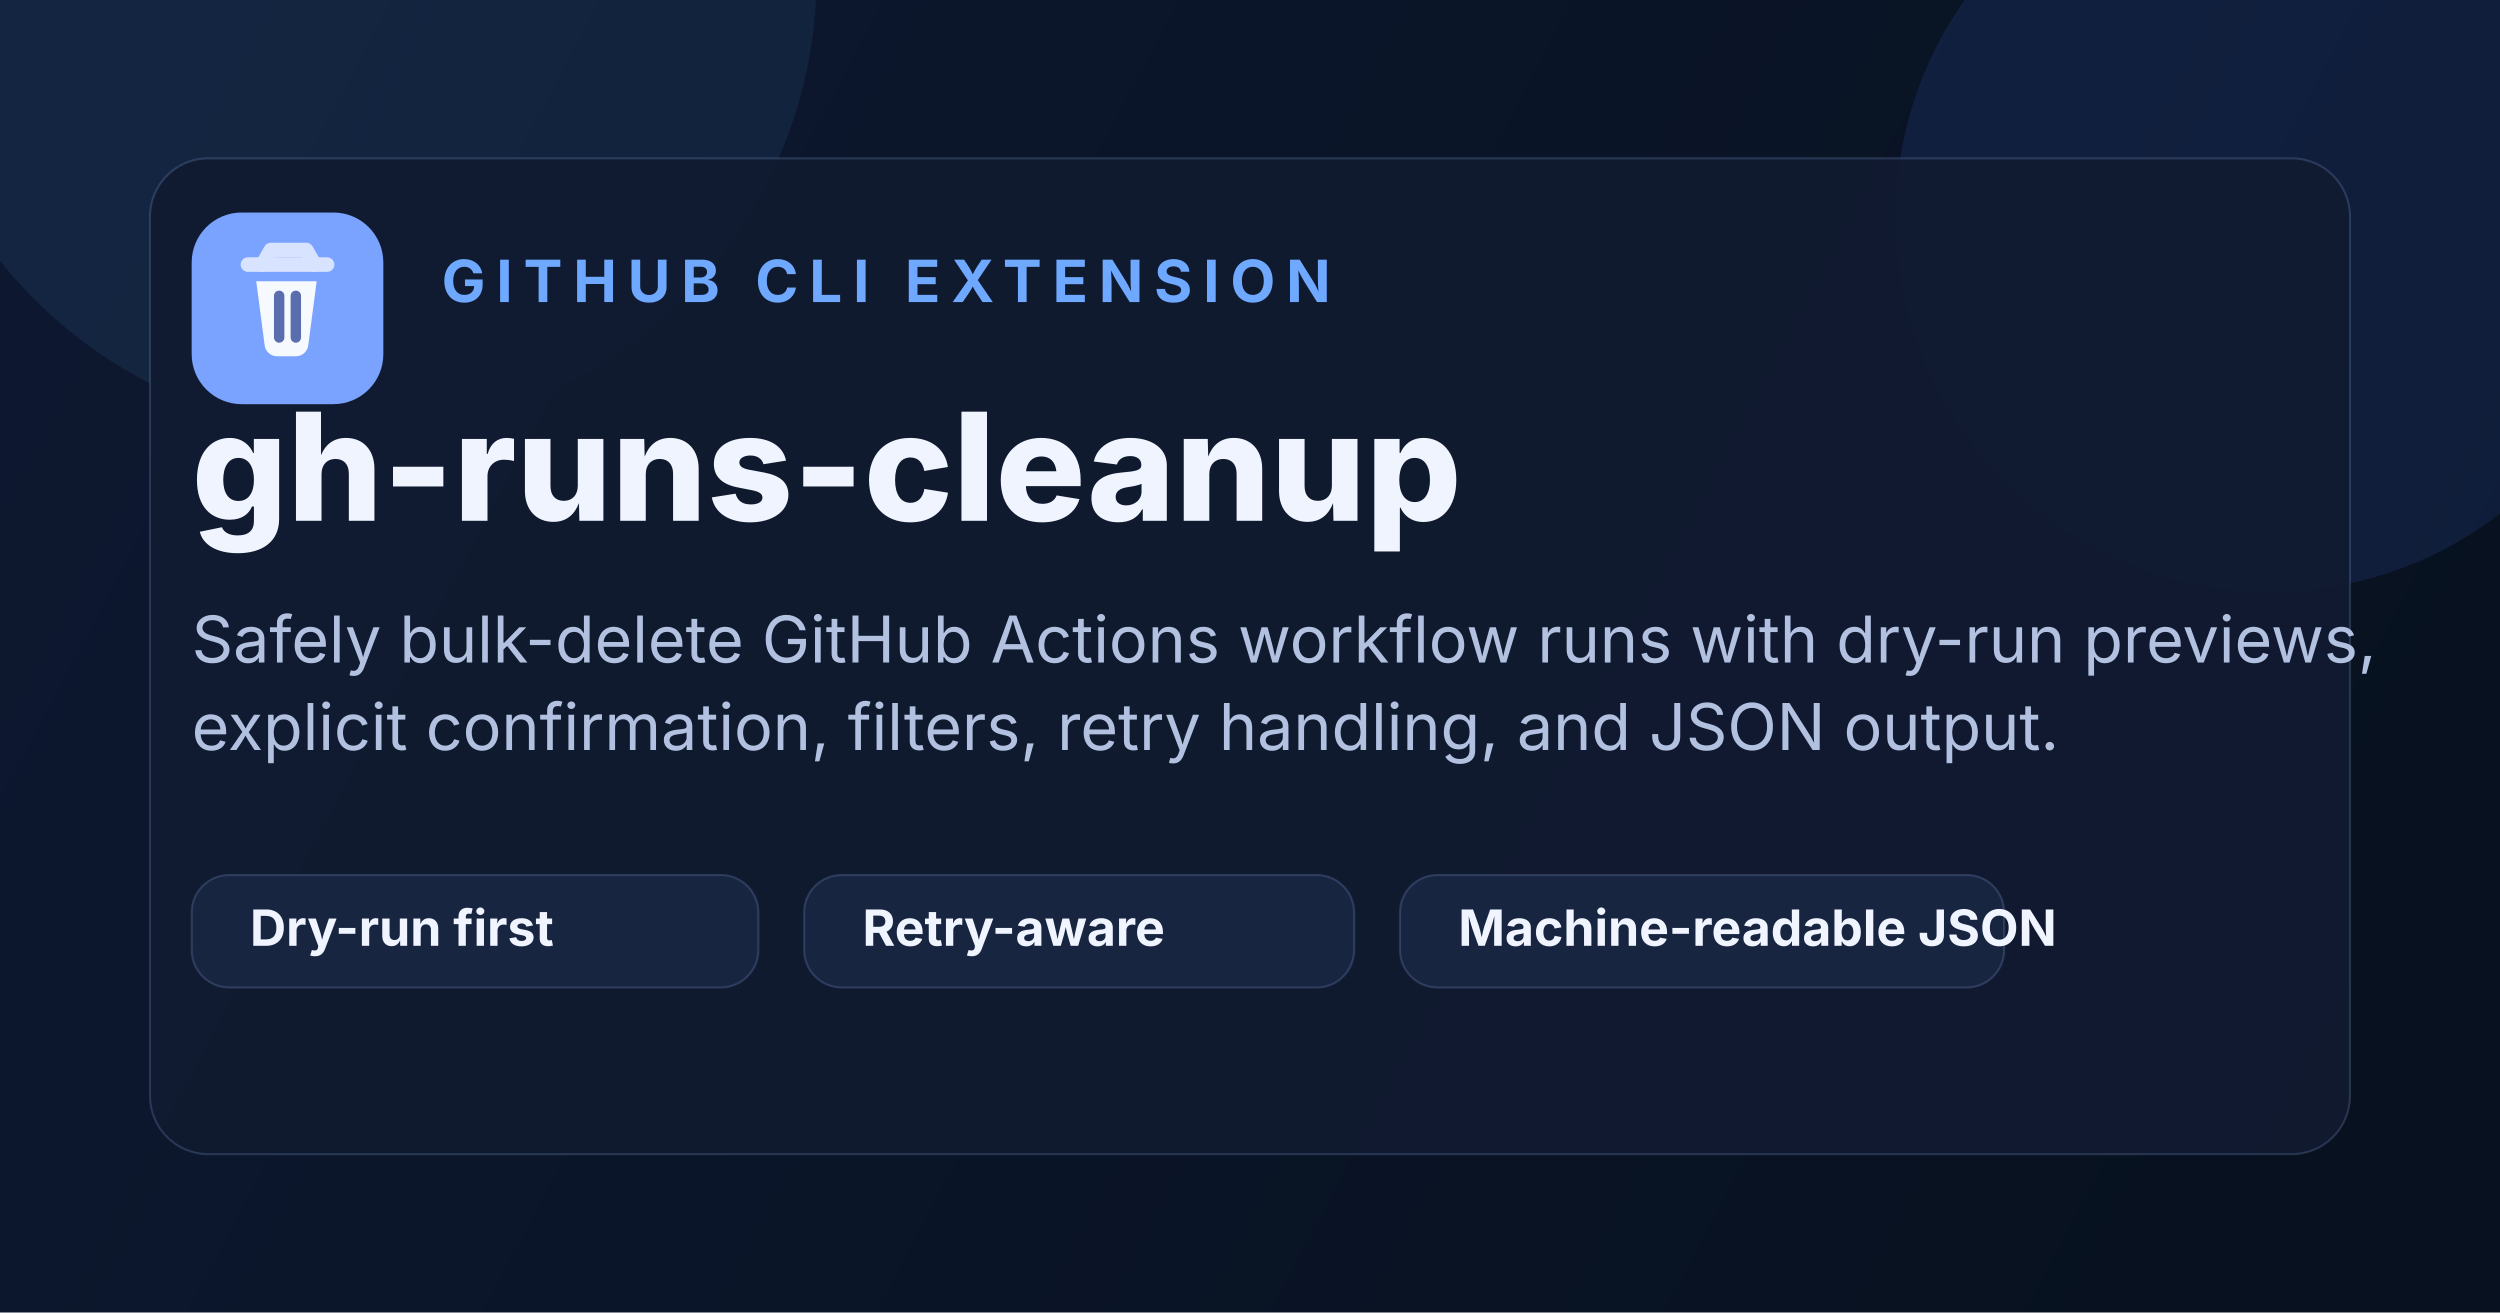
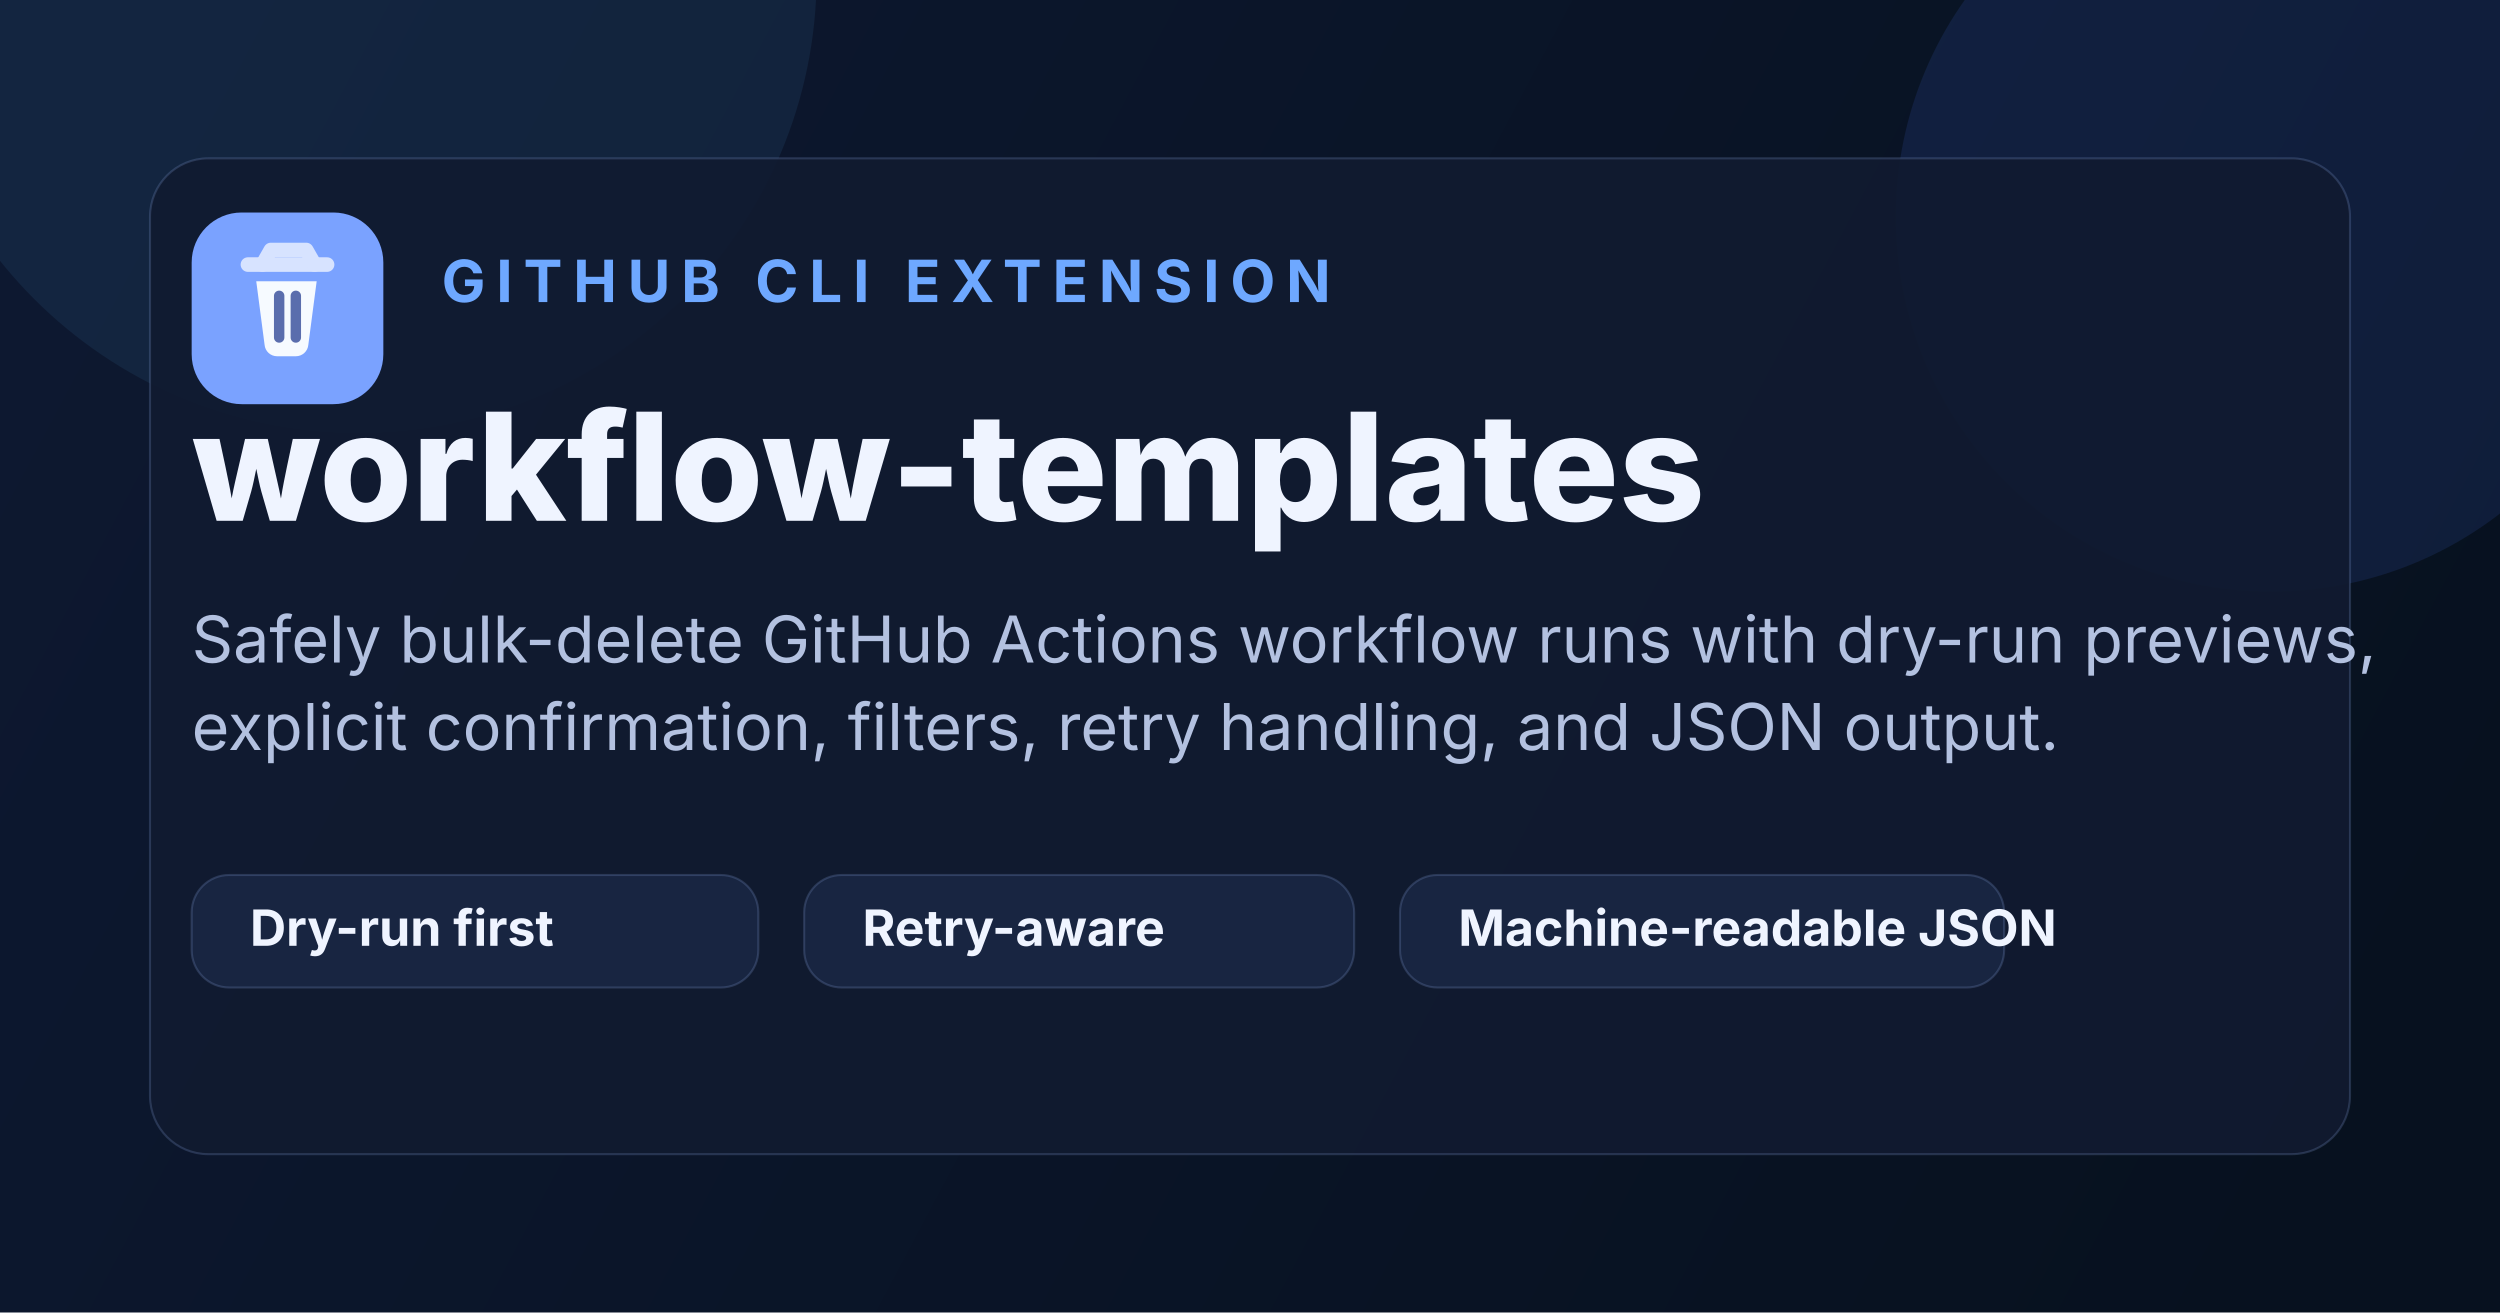
<svg xmlns="http://www.w3.org/2000/svg" viewBox="0 0 1200 630" fill="none">
  <defs>
    <linearGradient id="bg" x1="72" y1="40" x2="1104" y2="588" gradientUnits="userSpaceOnUse">
      <stop stop-color="#0D1830" />
      <stop offset="1" stop-color="#07111F" />
    </linearGradient>
    <linearGradient id="panel" x1="748" y1="132" x2="1044" y2="426" gradientUnits="userSpaceOnUse">
      <stop stop-color="#7AA2FF" />
      <stop offset="1" stop-color="#6D54FF" />
    </linearGradient>
  </defs>
  <rect width="1200" height="630" fill="url(#bg)" />
  <circle cx="1090" cy="104" r="180" fill="#4F7CFF" fill-opacity=".12" />
  <circle cx="172" cy="-12" r="220" fill="#5EC7FF" fill-opacity=".08" />
  <rect x="72" y="76" width="1056" height="478" rx="28" fill="#111A30" fill-opacity=".92" stroke="#89A6DF" stroke-opacity=".22" />
  <g>
    <rect x="92" y="102" width="92" height="92" rx="24" fill="url(#panel)" />
    <path d="M119 127h38" stroke="#D7E3FF" stroke-width="7" stroke-linecap="round" />
    <path d="M126 127l4-7h17l4 7" stroke="#D7E3FF" stroke-width="7" stroke-linecap="round" stroke-linejoin="round" />
    <path d="M123 135h29l-4 30.5a6 6 0 0 1-5.96 5.5h-9.08a6 6 0 0 1-5.96-5.5L123 135Z" fill="#F6FAFF" />
    <path d="M134 142v20M142 142v20" stroke="#5A6DAD" stroke-width="5" stroke-linecap="round" />
  </g>
  <text x="212" y="145" fill="#6EA8FF" font-size="28" font-family="Inter,Segoe UI,Arial,sans-serif" font-weight="700" letter-spacing="5.2">GITHUB CLI EXTENSION</text>
-   <text x="92" y="250" fill="#EFF4FF" font-size="72" font-family="Inter,Segoe UI,Arial,sans-serif" font-weight="800">gh-runs-cleanup</text>
+   <text x="92" y="250" fill="#EFF4FF" font-size="72" font-family="Inter,Segoe UI,Arial,sans-serif" font-weight="800">workflow-templates</text>
  <text x="92" y="318" fill="#B3C1E0" font-size="31" font-family="Inter,Segoe UI,Arial,sans-serif">Safely bulk-delete GitHub Actions workflow runs with dry-run previews,</text>
  <text x="92" y="360" fill="#B3C1E0" font-size="31" font-family="Inter,Segoe UI,Arial,sans-serif">explicit confirmation, filters, retry handling, and JSON output.</text>
  <g>
    <rect x="92" y="420" width="272" height="54" rx="18" fill="#182541" stroke="#89A6DF" stroke-opacity=".22" />
    <text x="120" y="454" fill="#EFF4FF" font-size="24" font-family="Inter,Segoe UI,Arial,sans-serif" font-weight="700">Dry-run first</text>
    <rect x="386" y="420" width="264" height="54" rx="18" fill="#182541" stroke="#89A6DF" stroke-opacity=".22" />
    <text x="414" y="454" fill="#EFF4FF" font-size="24" font-family="Inter,Segoe UI,Arial,sans-serif" font-weight="700">Retry-aware</text>
    <rect x="672" y="420" width="290" height="54" rx="18" fill="#182541" stroke="#89A6DF" stroke-opacity=".22" />
    <text x="700" y="454" fill="#EFF4FF" font-size="24" font-family="Inter,Segoe UI,Arial,sans-serif" font-weight="700">Machine-readable JSON</text>
  </g>
</svg>
